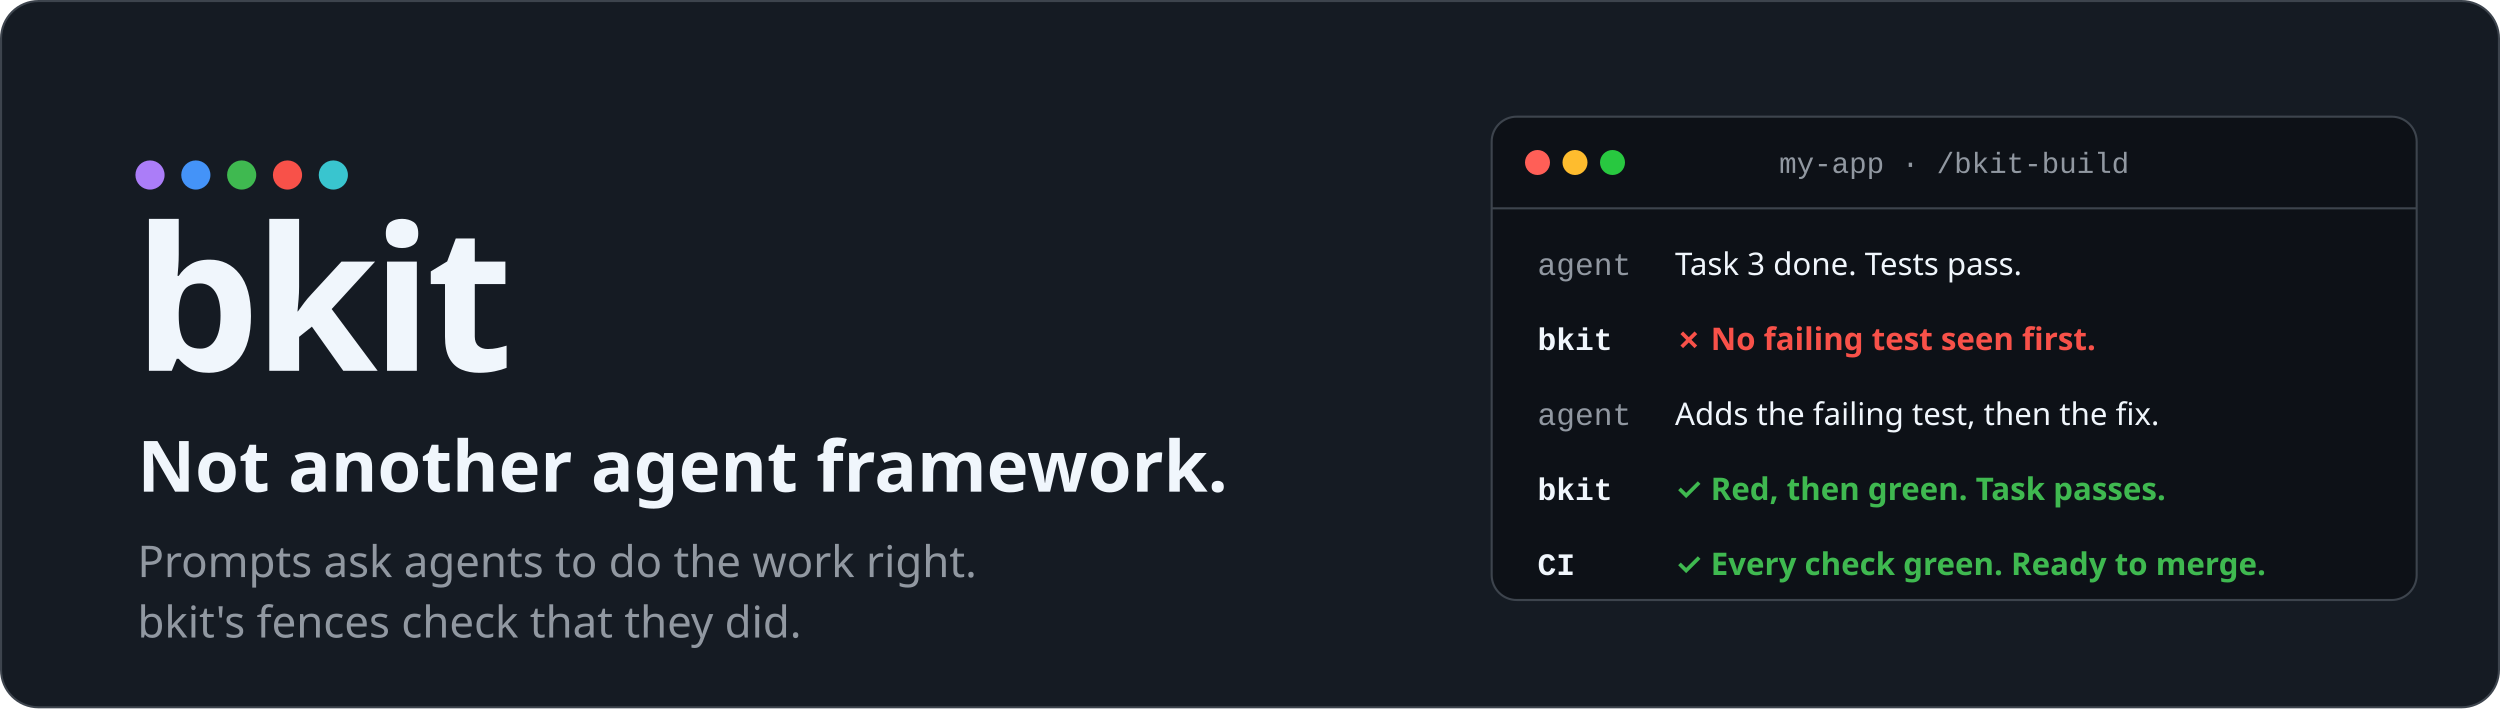
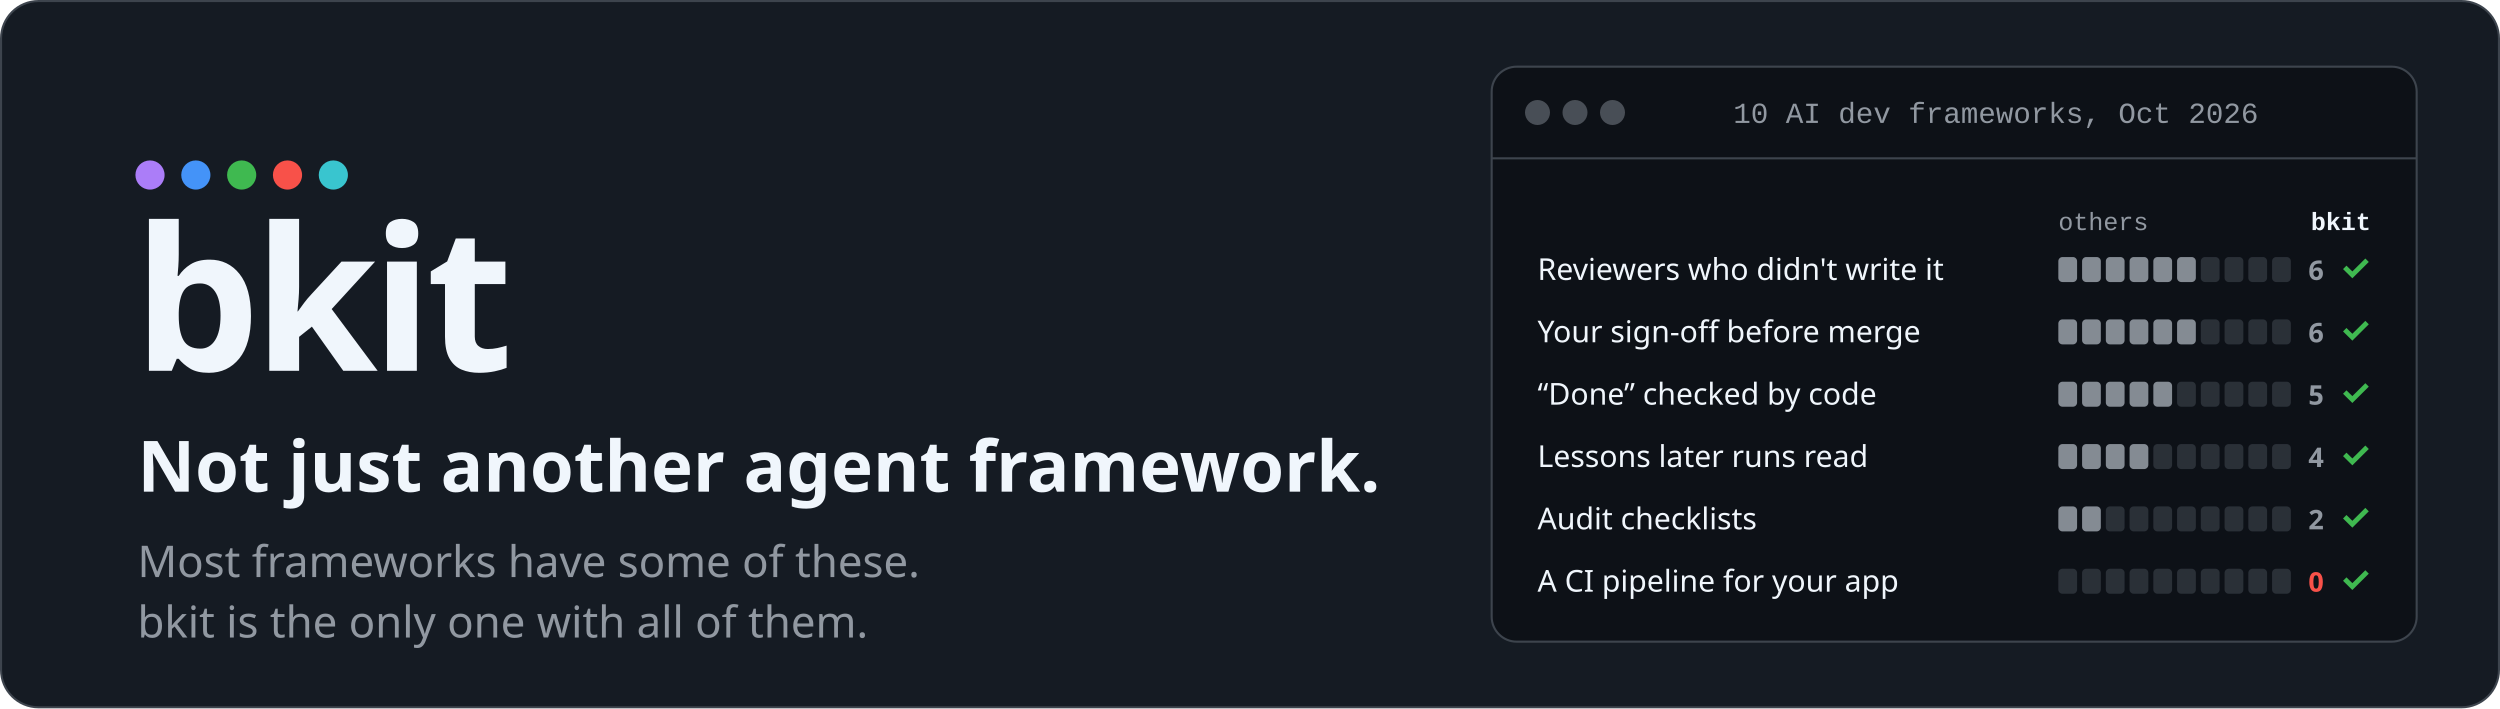
- <svg xmlns="http://www.w3.org/2000/svg" width="1200" height="340" viewBox="0 0 1200 340" role="img" aria-label="bkit — not another agent framework. Prompts ask agents to do the work right; bkit's fences check that they did. An agent says a task is done, bkit refuses it until the test has been seen failing first, and only then does the task pass.">
+ <svg xmlns="http://www.w3.org/2000/svg" width="1200" height="340" viewBox="0 0 1200 340" role="img" aria-label="bkit — not just another agent framework. Most frameworks have some of these; bkit is the only one with all of them. Of 10 AI development frameworks compared in Oct 2026: Reviewers who didn't write it, 6 of 10; Your sign-off before merge, 6 of 10; “Done” checked by code, 5 of 10; Lessons later runs read, 4 of 10; Audit checklists, 2 of 10; A CI pipeline for your app, 0 of 10. bkit has every one.">
  <rect x="0.5" y="0.5" width="1199" height="339" rx="18" fill="#151b23" stroke="#3d444d" />
  <circle cx="72" cy="84" r="7" fill="#ab7df8" />
  <circle cx="94" cy="84" r="7" fill="#4493f8" />
  <circle cx="116" cy="84" r="7" fill="#3fb950" />
  <circle cx="138" cy="84" r="7" fill="#f85149" />
  <circle cx="160" cy="84" r="7" fill="#39c5cf" />
  <text x="64" y="178" font-family="-apple-system, BlinkMacSystemFont, 'Segoe UI', 'Noto Sans', Helvetica, Arial, sans-serif" font-size="96" font-weight="800" fill="#f0f6fc" text-anchor="start" letter-spacing="-3">bkit</text>
-   <text x="66" y="236" font-family="-apple-system, BlinkMacSystemFont, 'Segoe UI', 'Noto Sans', Helvetica, Arial, sans-serif" font-size="34" font-weight="700" fill="#f0f6fc" text-anchor="start">Not another agent framework.</text>
-   <text x="66" y="277" font-family="-apple-system, BlinkMacSystemFont, 'Segoe UI', 'Noto Sans', Helvetica, Arial, sans-serif" font-size="21" font-weight="400" fill="#9198a1" text-anchor="start">Prompts ask agents to do the work right.</text>
-   <text x="66" y="306" font-family="-apple-system, BlinkMacSystemFont, 'Segoe UI', 'Noto Sans', Helvetica, Arial, sans-serif" font-size="21" font-weight="400" fill="#9198a1" text-anchor="start">bkit's fences check that they did.</text>
-   <rect x="716" y="56" width="444" height="232" rx="12" fill="#0d1117" stroke="#3d444d" />
-   <circle cx="738" cy="78" r="6" fill="#ff5f57" />
-   <circle cx="756" cy="78" r="6" fill="#febc2e" />
-   <circle cx="774" cy="78" r="6" fill="#28c840" />
-   <text x="938" y="83" font-family="ui-monospace, SFMono-Regular, 'SF Mono', Menlo, Consolas, 'Liberation Mono', monospace" font-size="14" font-weight="400" fill="#9198a1" text-anchor="middle">my-app · /bkit-build</text>
-   <line x1="716" y1="100" x2="1160" y2="100" stroke="#3d444d" />
-   <text x="738" y="132" font-family="ui-monospace, SFMono-Regular, 'SF Mono', Menlo, Consolas, 'Liberation Mono', monospace" font-size="15" font-weight="400" fill="#9198a1" text-anchor="start">agent</text>
-   <text x="804" y="132" font-family="-apple-system, BlinkMacSystemFont, 'Segoe UI', 'Noto Sans', Helvetica, Arial, sans-serif" font-size="15" font-weight="400" fill="#f0f6fc" text-anchor="start">Task 3 done. Tests pass.</text>
-   <text x="738" y="168" font-family="ui-monospace, SFMono-Regular, 'SF Mono', Menlo, Consolas, 'Liberation Mono', monospace" font-size="15" font-weight="700" fill="#f0f6fc" text-anchor="start">bkit</text>
-   <text x="804" y="168" font-family="-apple-system, BlinkMacSystemFont, 'Segoe UI', 'Noto Sans', Helvetica, Arial, sans-serif" font-size="15" font-weight="600" fill="#f85149" text-anchor="start">✗ No failing test seen first.</text>
-   <text x="738" y="204" font-family="ui-monospace, SFMono-Regular, 'SF Mono', Menlo, Consolas, 'Liberation Mono', monospace" font-size="15" font-weight="400" fill="#9198a1" text-anchor="start">agent</text>
-   <text x="804" y="204" font-family="-apple-system, BlinkMacSystemFont, 'Segoe UI', 'Noto Sans', Helvetica, Arial, sans-serif" font-size="15" font-weight="400" fill="#f0f6fc" text-anchor="start">Adds the failing test, then the fix.</text>
-   <text x="738" y="240" font-family="ui-monospace, SFMono-Regular, 'SF Mono', Menlo, Consolas, 'Liberation Mono', monospace" font-size="15" font-weight="700" fill="#f0f6fc" text-anchor="start">bkit</text>
-   <text x="804" y="240" font-family="-apple-system, BlinkMacSystemFont, 'Segoe UI', 'Noto Sans', Helvetica, Arial, sans-serif" font-size="15" font-weight="600" fill="#3fb950" text-anchor="start">✓ Red, then green. Task passes.</text>
-   <text x="738" y="276" font-family="ui-monospace, SFMono-Regular, 'SF Mono', Menlo, Consolas, 'Liberation Mono', monospace" font-size="15" font-weight="700" fill="#f0f6fc" text-anchor="start">CI</text>
-   <text x="804" y="276" font-family="-apple-system, BlinkMacSystemFont, 'Segoe UI', 'Noto Sans', Helvetica, Arial, sans-serif" font-size="15" font-weight="600" fill="#3fb950" text-anchor="start">✓ Every check green. Ready to merge.</text>
+   <text x="66" y="236" font-family="-apple-system, BlinkMacSystemFont, 'Segoe UI', 'Noto Sans', Helvetica, Arial, sans-serif" font-size="34" font-weight="700" fill="#f0f6fc" text-anchor="start">Not just another agent framework.</text>
+   <text x="66" y="277" font-family="-apple-system, BlinkMacSystemFont, 'Segoe UI', 'Noto Sans', Helvetica, Arial, sans-serif" font-size="21" font-weight="400" fill="#9198a1" text-anchor="start">Most frameworks have some of these.</text>
+   <text x="66" y="306" font-family="-apple-system, BlinkMacSystemFont, 'Segoe UI', 'Noto Sans', Helvetica, Arial, sans-serif" font-size="21" font-weight="400" fill="#9198a1" text-anchor="start">bkit is the only one with all of them.</text>
+   <rect x="716" y="32" width="444" height="276" rx="12" fill="#0d1117" stroke="#3d444d" />
+   <circle cx="738" cy="54" r="6" fill="#9198a1" opacity="0.45" />
+   <circle cx="756" cy="54" r="6" fill="#9198a1" opacity="0.45" />
+   <circle cx="774" cy="54" r="6" fill="#9198a1" opacity="0.45" />
+   <text x="958" y="59" font-family="ui-monospace, SFMono-Regular, 'SF Mono', Menlo, Consolas, 'Liberation Mono', monospace" font-size="14" font-weight="400" fill="#9198a1" text-anchor="middle">10 AI dev frameworks, Oct 2026</text>
+   <line x1="716" y1="76" x2="1160" y2="76" stroke="#3d444d" />
+   <text x="988" y="110.44" font-family="ui-monospace, SFMono-Regular, 'SF Mono', Menlo, Consolas, 'Liberation Mono', monospace" font-size="12" font-weight="400" fill="#9198a1" text-anchor="start">others</text>
+   <text x="1138" y="110.44" font-family="ui-monospace, SFMono-Regular, 'SF Mono', Menlo, Consolas, 'Liberation Mono', monospace" font-size="12" font-weight="700" fill="#f0f6fc" text-anchor="end">bkit</text>
+   <text x="738" y="134.379" font-family="-apple-system, BlinkMacSystemFont, 'Segoe UI', 'Noto Sans', Helvetica, Arial, sans-serif" font-size="14.5" font-weight="400" fill="#f0f6fc" text-anchor="start">Reviewers who didn't write it</text>
+   <rect x="988" y="123.379" width="9" height="12" rx="2" fill="#9198a1" opacity="0.9" />
+   <rect x="999.4" y="123.379" width="9" height="12" rx="2" fill="#9198a1" opacity="0.9" />
+   <rect x="1010.8" y="123.379" width="9" height="12" rx="2" fill="#9198a1" opacity="0.9" />
+   <rect x="1022.2" y="123.379" width="9" height="12" rx="2" fill="#9198a1" opacity="0.9" />
+   <rect x="1033.6" y="123.379" width="9" height="12" rx="2" fill="#9198a1" opacity="0.9" />
+   <rect x="1045" y="123.379" width="9" height="12" rx="2" fill="#9198a1" opacity="0.9" />
+   <rect x="1056.4" y="123.379" width="9" height="12" rx="2" fill="#3d444d" opacity="0.6" />
+   <rect x="1067.8" y="123.379" width="9" height="12" rx="2" fill="#3d444d" opacity="0.6" />
+   <rect x="1079.2" y="123.379" width="9" height="12" rx="2" fill="#3d444d" opacity="0.6" />
+   <rect x="1090.6" y="123.379" width="9" height="12" rx="2" fill="#3d444d" opacity="0.6" />
+   <text x="1108" y="134.379" font-family="-apple-system, BlinkMacSystemFont, 'Segoe UI', 'Noto Sans', Helvetica, Arial, sans-serif" font-size="13" font-weight="600" fill="#9198a1" text-anchor="start">6</text>
+   <text x="1138" y="134.379" font-family="-apple-system, BlinkMacSystemFont, 'Segoe UI', 'Noto Sans', Helvetica, Arial, sans-serif" font-size="17" font-weight="700" fill="#3fb950" text-anchor="end">✓</text>
+   <text x="738" y="164.303" font-family="-apple-system, BlinkMacSystemFont, 'Segoe UI', 'Noto Sans', Helvetica, Arial, sans-serif" font-size="14.5" font-weight="400" fill="#f0f6fc" text-anchor="start">Your sign-off before merge</text>
+   <rect x="988" y="153.303" width="9" height="12" rx="2" fill="#9198a1" opacity="0.9" />
+   <rect x="999.4" y="153.303" width="9" height="12" rx="2" fill="#9198a1" opacity="0.9" />
+   <rect x="1010.8" y="153.303" width="9" height="12" rx="2" fill="#9198a1" opacity="0.9" />
+   <rect x="1022.2" y="153.303" width="9" height="12" rx="2" fill="#9198a1" opacity="0.9" />
+   <rect x="1033.6" y="153.303" width="9" height="12" rx="2" fill="#9198a1" opacity="0.9" />
+   <rect x="1045" y="153.303" width="9" height="12" rx="2" fill="#9198a1" opacity="0.9" />
+   <rect x="1056.4" y="153.303" width="9" height="12" rx="2" fill="#3d444d" opacity="0.6" />
+   <rect x="1067.8" y="153.303" width="9" height="12" rx="2" fill="#3d444d" opacity="0.6" />
+   <rect x="1079.2" y="153.303" width="9" height="12" rx="2" fill="#3d444d" opacity="0.6" />
+   <rect x="1090.6" y="153.303" width="9" height="12" rx="2" fill="#3d444d" opacity="0.6" />
+   <text x="1108" y="164.303" font-family="-apple-system, BlinkMacSystemFont, 'Segoe UI', 'Noto Sans', Helvetica, Arial, sans-serif" font-size="13" font-weight="600" fill="#9198a1" text-anchor="start">6</text>
+   <text x="1138" y="164.303" font-family="-apple-system, BlinkMacSystemFont, 'Segoe UI', 'Noto Sans', Helvetica, Arial, sans-serif" font-size="17" font-weight="700" fill="#3fb950" text-anchor="end">✓</text>
+   <text x="738" y="194.228" font-family="-apple-system, BlinkMacSystemFont, 'Segoe UI', 'Noto Sans', Helvetica, Arial, sans-serif" font-size="14.5" font-weight="400" fill="#f0f6fc" text-anchor="start">“Done” checked by code</text>
+   <rect x="988" y="183.228" width="9" height="12" rx="2" fill="#9198a1" opacity="0.9" />
+   <rect x="999.4" y="183.228" width="9" height="12" rx="2" fill="#9198a1" opacity="0.9" />
+   <rect x="1010.8" y="183.228" width="9" height="12" rx="2" fill="#9198a1" opacity="0.9" />
+   <rect x="1022.2" y="183.228" width="9" height="12" rx="2" fill="#9198a1" opacity="0.9" />
+   <rect x="1033.6" y="183.228" width="9" height="12" rx="2" fill="#9198a1" opacity="0.9" />
+   <rect x="1045" y="183.228" width="9" height="12" rx="2" fill="#3d444d" opacity="0.6" />
+   <rect x="1056.4" y="183.228" width="9" height="12" rx="2" fill="#3d444d" opacity="0.6" />
+   <rect x="1067.8" y="183.228" width="9" height="12" rx="2" fill="#3d444d" opacity="0.6" />
+   <rect x="1079.2" y="183.228" width="9" height="12" rx="2" fill="#3d444d" opacity="0.6" />
+   <rect x="1090.6" y="183.228" width="9" height="12" rx="2" fill="#3d444d" opacity="0.6" />
+   <text x="1108" y="194.228" font-family="-apple-system, BlinkMacSystemFont, 'Segoe UI', 'Noto Sans', Helvetica, Arial, sans-serif" font-size="13" font-weight="600" fill="#9198a1" text-anchor="start">5</text>
+   <text x="1138" y="194.228" font-family="-apple-system, BlinkMacSystemFont, 'Segoe UI', 'Noto Sans', Helvetica, Arial, sans-serif" font-size="17" font-weight="700" fill="#3fb950" text-anchor="end">✓</text>
+   <text x="738" y="224.152" font-family="-apple-system, BlinkMacSystemFont, 'Segoe UI', 'Noto Sans', Helvetica, Arial, sans-serif" font-size="14.5" font-weight="400" fill="#f0f6fc" text-anchor="start">Lessons later runs read</text>
+   <rect x="988" y="213.152" width="9" height="12" rx="2" fill="#9198a1" opacity="0.9" />
+   <rect x="999.4" y="213.152" width="9" height="12" rx="2" fill="#9198a1" opacity="0.9" />
+   <rect x="1010.8" y="213.152" width="9" height="12" rx="2" fill="#9198a1" opacity="0.9" />
+   <rect x="1022.2" y="213.152" width="9" height="12" rx="2" fill="#9198a1" opacity="0.9" />
+   <rect x="1033.6" y="213.152" width="9" height="12" rx="2" fill="#3d444d" opacity="0.6" />
+   <rect x="1045" y="213.152" width="9" height="12" rx="2" fill="#3d444d" opacity="0.6" />
+   <rect x="1056.4" y="213.152" width="9" height="12" rx="2" fill="#3d444d" opacity="0.6" />
+   <rect x="1067.8" y="213.152" width="9" height="12" rx="2" fill="#3d444d" opacity="0.6" />
+   <rect x="1079.2" y="213.152" width="9" height="12" rx="2" fill="#3d444d" opacity="0.6" />
+   <rect x="1090.6" y="213.152" width="9" height="12" rx="2" fill="#3d444d" opacity="0.6" />
+   <text x="1108" y="224.152" font-family="-apple-system, BlinkMacSystemFont, 'Segoe UI', 'Noto Sans', Helvetica, Arial, sans-serif" font-size="13" font-weight="600" fill="#9198a1" text-anchor="start">4</text>
+   <text x="1138" y="224.152" font-family="-apple-system, BlinkMacSystemFont, 'Segoe UI', 'Noto Sans', Helvetica, Arial, sans-serif" font-size="17" font-weight="700" fill="#3fb950" text-anchor="end">✓</text>
+   <text x="738" y="254.076" font-family="-apple-system, BlinkMacSystemFont, 'Segoe UI', 'Noto Sans', Helvetica, Arial, sans-serif" font-size="14.5" font-weight="400" fill="#f0f6fc" text-anchor="start">Audit checklists</text>
+   <rect x="988" y="243.076" width="9" height="12" rx="2" fill="#9198a1" opacity="0.9" />
+   <rect x="999.4" y="243.076" width="9" height="12" rx="2" fill="#9198a1" opacity="0.9" />
+   <rect x="1010.8" y="243.076" width="9" height="12" rx="2" fill="#3d444d" opacity="0.6" />
+   <rect x="1022.2" y="243.076" width="9" height="12" rx="2" fill="#3d444d" opacity="0.6" />
+   <rect x="1033.6" y="243.076" width="9" height="12" rx="2" fill="#3d444d" opacity="0.6" />
+   <rect x="1045" y="243.076" width="9" height="12" rx="2" fill="#3d444d" opacity="0.6" />
+   <rect x="1056.4" y="243.076" width="9" height="12" rx="2" fill="#3d444d" opacity="0.6" />
+   <rect x="1067.8" y="243.076" width="9" height="12" rx="2" fill="#3d444d" opacity="0.6" />
+   <rect x="1079.2" y="243.076" width="9" height="12" rx="2" fill="#3d444d" opacity="0.6" />
+   <rect x="1090.6" y="243.076" width="9" height="12" rx="2" fill="#3d444d" opacity="0.6" />
+   <text x="1108" y="254.076" font-family="-apple-system, BlinkMacSystemFont, 'Segoe UI', 'Noto Sans', Helvetica, Arial, sans-serif" font-size="13" font-weight="600" fill="#9198a1" text-anchor="start">2</text>
+   <text x="1138" y="254.076" font-family="-apple-system, BlinkMacSystemFont, 'Segoe UI', 'Noto Sans', Helvetica, Arial, sans-serif" font-size="17" font-weight="700" fill="#3fb950" text-anchor="end">✓</text>
+   <text x="738" y="284" font-family="-apple-system, BlinkMacSystemFont, 'Segoe UI', 'Noto Sans', Helvetica, Arial, sans-serif" font-size="14.5" font-weight="400" fill="#f0f6fc" text-anchor="start">A CI pipeline for your app</text>
+   <rect x="988" y="273" width="9" height="12" rx="2" fill="#3d444d" opacity="0.6" />
+   <rect x="999.4" y="273" width="9" height="12" rx="2" fill="#3d444d" opacity="0.6" />
+   <rect x="1010.8" y="273" width="9" height="12" rx="2" fill="#3d444d" opacity="0.6" />
+   <rect x="1022.2" y="273" width="9" height="12" rx="2" fill="#3d444d" opacity="0.6" />
+   <rect x="1033.6" y="273" width="9" height="12" rx="2" fill="#3d444d" opacity="0.6" />
+   <rect x="1045" y="273" width="9" height="12" rx="2" fill="#3d444d" opacity="0.6" />
+   <rect x="1056.4" y="273" width="9" height="12" rx="2" fill="#3d444d" opacity="0.6" />
+   <rect x="1067.8" y="273" width="9" height="12" rx="2" fill="#3d444d" opacity="0.6" />
+   <rect x="1079.2" y="273" width="9" height="12" rx="2" fill="#3d444d" opacity="0.6" />
+   <rect x="1090.6" y="273" width="9" height="12" rx="2" fill="#3d444d" opacity="0.6" />
+   <text x="1108" y="284" font-family="-apple-system, BlinkMacSystemFont, 'Segoe UI', 'Noto Sans', Helvetica, Arial, sans-serif" font-size="13" font-weight="600" fill="#f85149" text-anchor="start">0</text>
+   <text x="1138" y="284" font-family="-apple-system, BlinkMacSystemFont, 'Segoe UI', 'Noto Sans', Helvetica, Arial, sans-serif" font-size="17" font-weight="700" fill="#3fb950" text-anchor="end">✓</text>
</svg>
